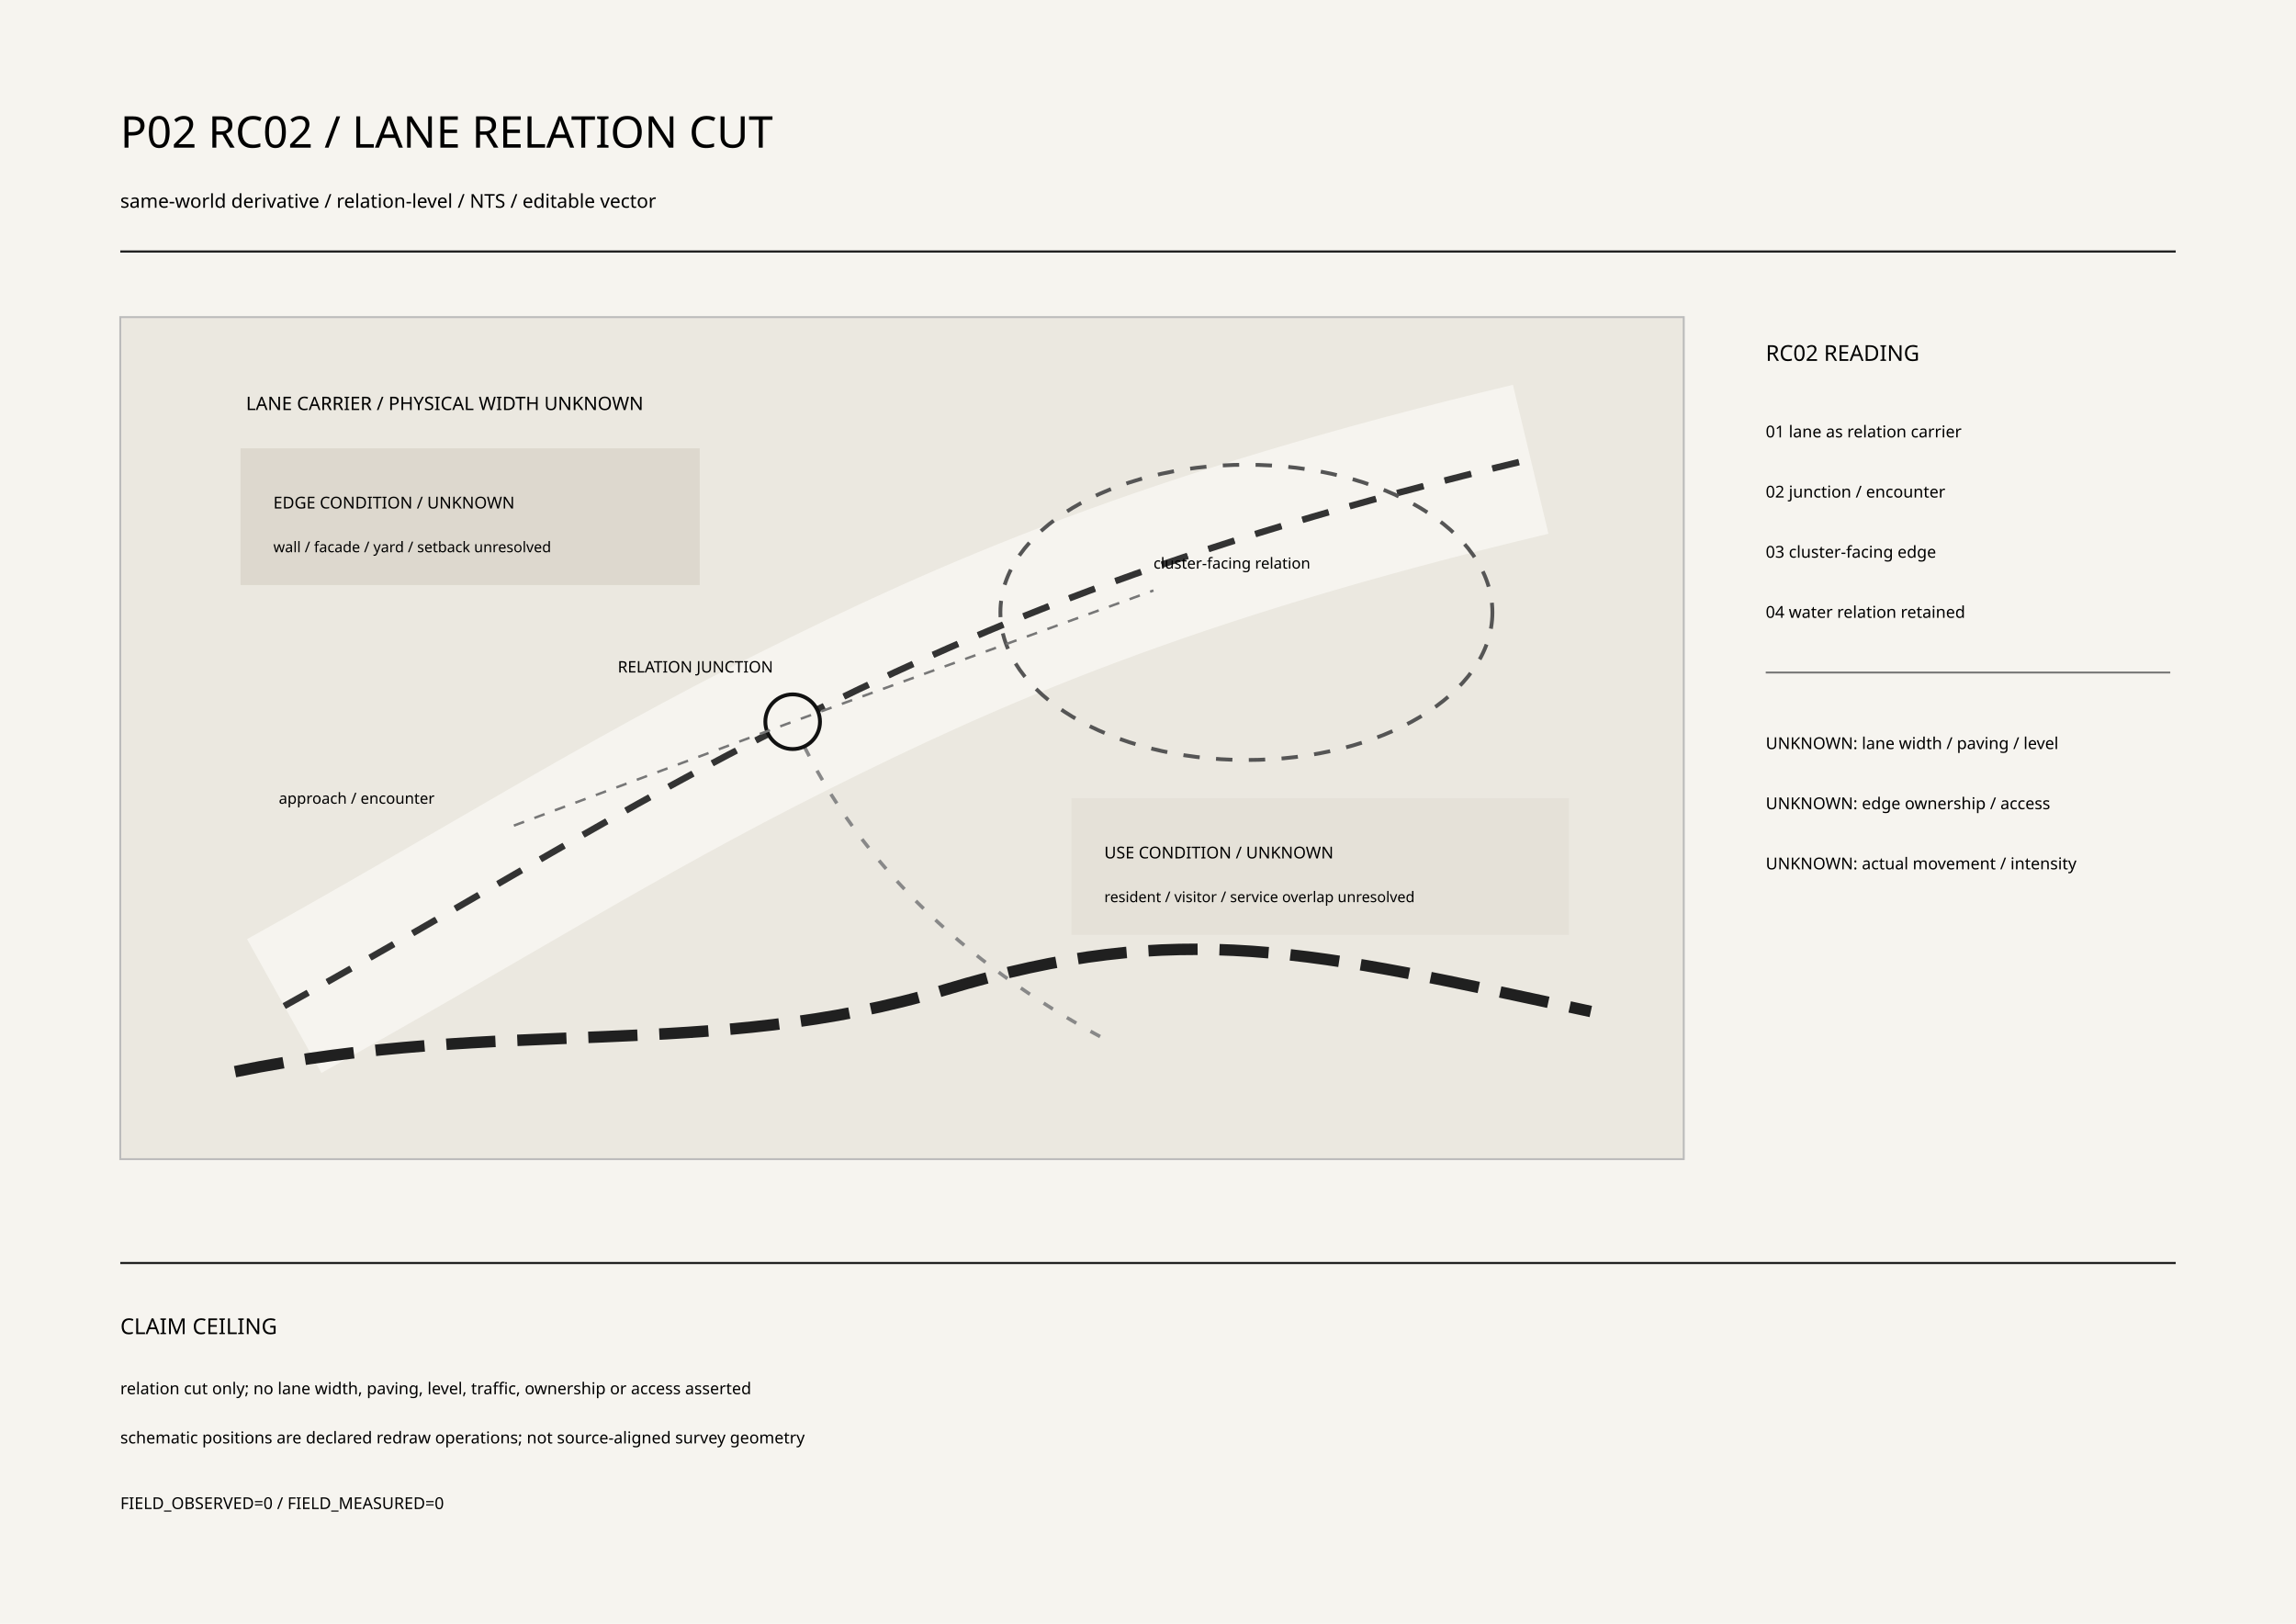
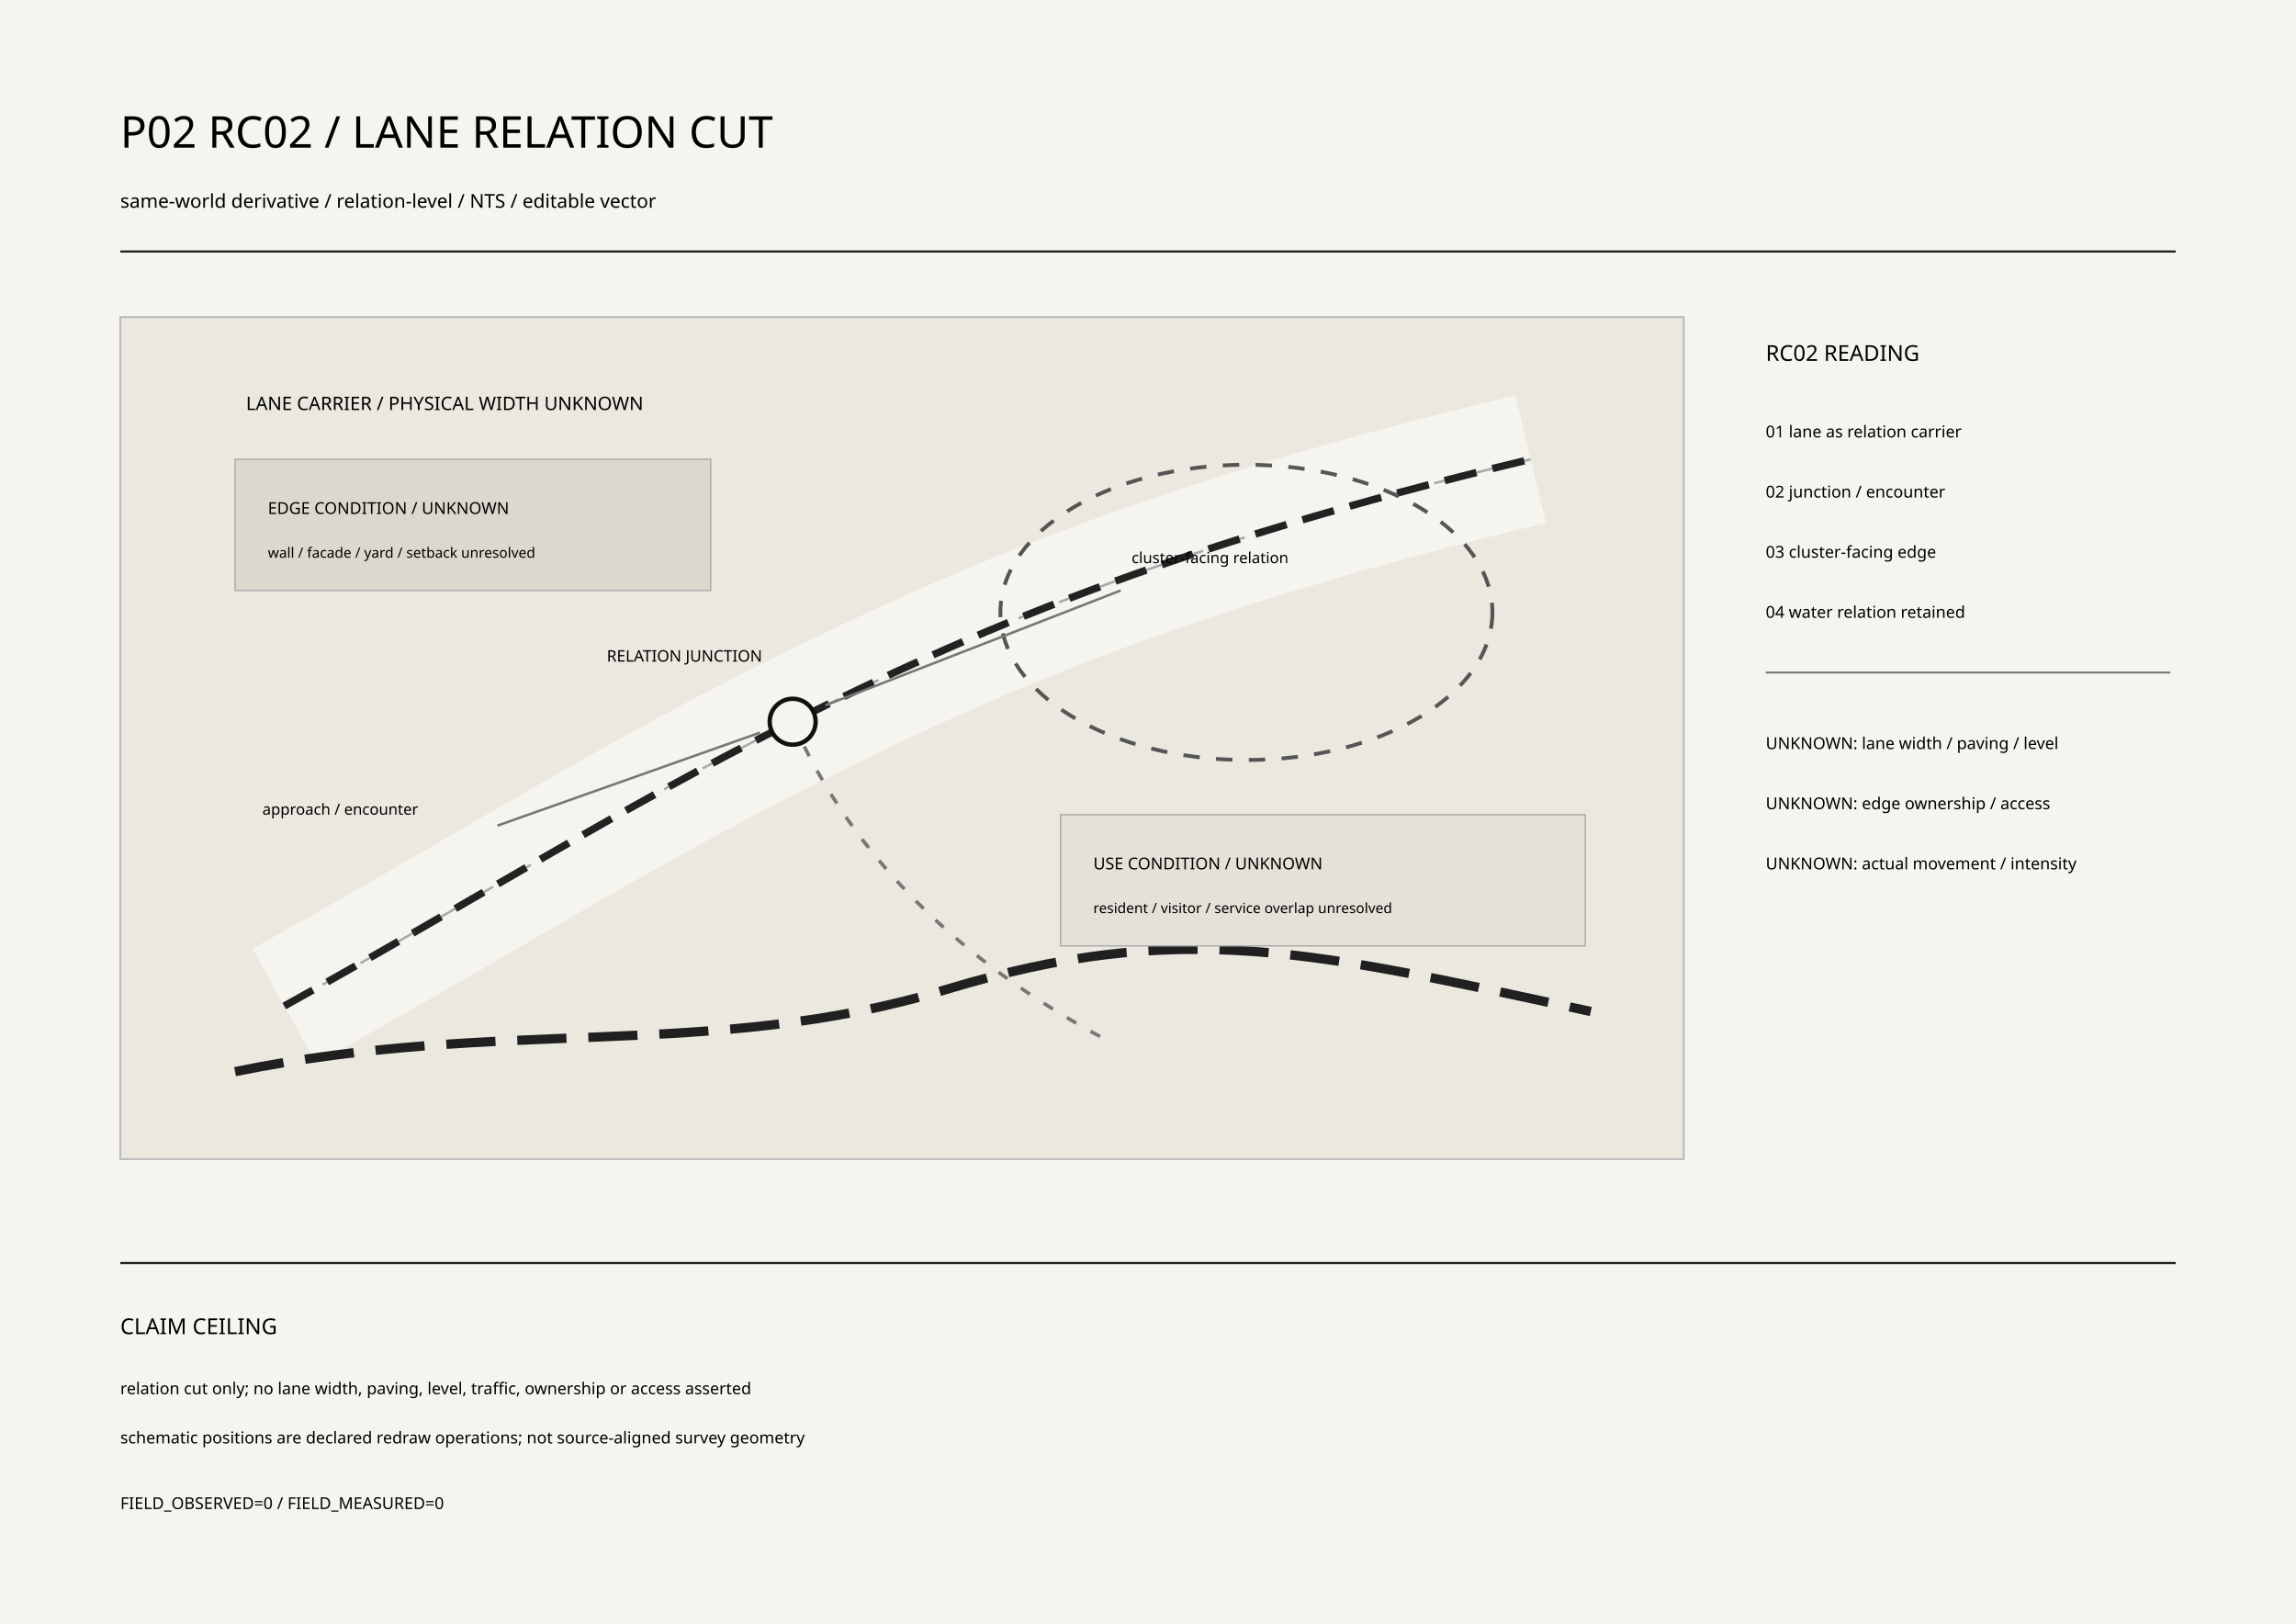
<svg xmlns="http://www.w3.org/2000/svg" width="420mm" height="297mm" viewBox="0 0 420 297">
  <rect width="420" height="297" fill="#f6f4ef" />
  <g id="L00-FRAME" font-family="sans-serif">
    <text x="22" y="27" font-size="8">P02 RC02 / LANE RELATION CUT</text>
    <text x="22" y="38" font-size="3.5">same-world derivative / relation-level / NTS / editable vector</text>
    <line x1="22" y1="46" x2="398" y2="46" stroke="#222" stroke-width="0.4" />
  </g>
  <g id="L08-CUT-FIELD">
    <rect x="22" y="58" width="286" height="154" fill="#ebe8e0" stroke="#bbb" stroke-width="0.35" />
-     <path d="M52 184 C88 164 113 148 145 132 S213 100 280 84" fill="none" stroke="#f6f4ef" stroke-width="28" />
-     <path d="M52 184 C88 164 113 148 145 132 S213 100 280 84" fill="none" stroke="#444" stroke-width="0.8" stroke-dasharray="5 4" />
+     <path d="M52 184 C88 164 113 148 145 132 S213 100 280 84" fill="none" stroke="#f6f4ef" stroke-width="24" />
+     <path d="M52 184 C88 164 113 148 145 132 S213 100 280 84" fill="none" stroke="#aaa" stroke-width="0.45" stroke-dasharray="4 4" />
  </g>
  <g id="L10-RELATIONS" fill="none">
-     <path id="REL-ROUTE-PRIMARY-01" d="M52 184 C88 164 113 148 145 132 S213 100 280 84" stroke="#333" stroke-width="1.2" stroke-dasharray="5 4" />
-     <path id="REL-ROUTE-SECONDARY-01" d="M145 132 C156 157 176 176 202 190" stroke="#888" stroke-width="0.65" stroke-dasharray="2 3" />
-     <path id="REL-WATER-01" d="M43 196 C92 186 130 194 173 181 S240 174 291 185" stroke="#202020" stroke-width="2.1" stroke-dasharray="9 4" />
+     <path id="REL-ROUTE-PRIMARY-01" d="M52 184 C88 164 113 148 145 132 S213 100 280 84" stroke="#222" stroke-width="1.35" stroke-dasharray="6 3" />
+     <path id="REL-ROUTE-SECONDARY-01" d="M145 132 C156 157 176 176 202 190" stroke="#777" stroke-width="0.65" stroke-dasharray="2 3" />
+     <path id="REL-WATER-01" d="M43 196 C92 186 130 194 173 181 S240 174 291 185" stroke="#202020" stroke-width="1.7" stroke-dasharray="9 4" />
    <ellipse id="REL-CLUSTER-01" cx="228" cy="112" rx="45" ry="27" stroke="#555" stroke-width="0.7" stroke-dasharray="3 3" />
  </g>
  <g id="L15-LANE" font-family="sans-serif">
    <text x="45" y="75" font-size="3.4">LANE CARRIER / PHYSICAL WIDTH UNKNOWN</text>
-     <circle cx="145" cy="132" r="5" fill="#f6f4ef" stroke="#111" stroke-width="0.7" />
-     <text x="113" y="123" font-size="2.9">RELATION JUNCTION</text>
-     <path d="M94 151 L145 132 L211 108" fill="none" stroke="#777" stroke-width="0.45" stroke-dasharray="2 2" />
-     <text x="51" y="147" font-size="2.8">approach / encounter</text>
-     <text x="211" y="104" font-size="2.8">cluster-facing relation</text>
+     <circle cx="145" cy="132" r="4.2" fill="#f6f4ef" stroke="#111" stroke-width="0.8" />
+     <text x="111" y="121" font-size="2.9">RELATION JUNCTION</text>
+     <path d="M91 151 L139 134" fill="none" stroke="#777" stroke-width="0.45" />
+     <text x="48" y="149" font-size="2.8">approach / encounter</text>
+     <path d="M151 129 L205 108" fill="none" stroke="#777" stroke-width="0.45" />
+     <text x="207" y="103" font-size="2.8">cluster-facing relation</text>
  </g>
  <g id="L20-STATE" font-family="sans-serif">
-     <rect x="44" y="82" width="84" height="25" fill="#ddd8ce" />
-     <text x="50" y="93" font-size="3">EDGE CONDITION / UNKNOWN</text>
-     <text x="50" y="101" font-size="2.7">wall / facade / yard / setback unresolved</text>
-     <rect x="196" y="146" width="91" height="25" fill="#e5e1d8" />
-     <text x="202" y="157" font-size="3">USE CONDITION / UNKNOWN</text>
-     <text x="202" y="165" font-size="2.7">resident / visitor / service overlap unresolved</text>
+     <rect x="43" y="84" width="87" height="24" fill="#ddd8ce" stroke="#aaa" stroke-width="0.25" />
+     <text x="49" y="94" font-size="3">EDGE CONDITION / UNKNOWN</text>
+     <text x="49" y="102" font-size="2.6">wall / facade / yard / setback unresolved</text>
+     <rect x="194" y="149" width="96" height="24" fill="#e5e1d8" stroke="#aaa" stroke-width="0.25" />
+     <text x="200" y="159" font-size="3">USE CONDITION / UNKNOWN</text>
+     <text x="200" y="167" font-size="2.6">resident / visitor / service overlap unresolved</text>
  </g>
  <g id="L30-READING" font-family="sans-serif">
    <text x="323" y="66" font-size="4">RC02 READING</text>
    <text x="323" y="80" font-size="3">01 lane as relation carrier</text>
    <text x="323" y="91" font-size="3">02 junction / encounter</text>
    <text x="323" y="102" font-size="3">03 cluster-facing edge</text>
    <text x="323" y="113" font-size="3">04 water relation retained</text>
    <line x1="323" y1="123" x2="397" y2="123" stroke="#777" stroke-width="0.35" />
    <text x="323" y="137" font-size="3">UNKNOWN: lane width / paving / level</text>
    <text x="323" y="148" font-size="3">UNKNOWN: edge ownership / access</text>
    <text x="323" y="159" font-size="3">UNKNOWN: actual movement / intensity</text>
  </g>
  <g id="L40-CLAIM" font-family="sans-serif">
    <line x1="22" y1="231" x2="398" y2="231" stroke="#222" stroke-width="0.4" />
    <text x="22" y="244" font-size="4">CLAIM CEILING</text>
    <text x="22" y="255" font-size="3">relation cut only; no lane width, paving, level, traffic, ownership or access asserted</text>
    <text x="22" y="264" font-size="3">schematic positions are declared redraw operations; not source-aligned survey geometry</text>
    <text x="22" y="276" font-size="3">FIELD_OBSERVED=0 / FIELD_MEASURED=0</text>
  </g>
</svg>
